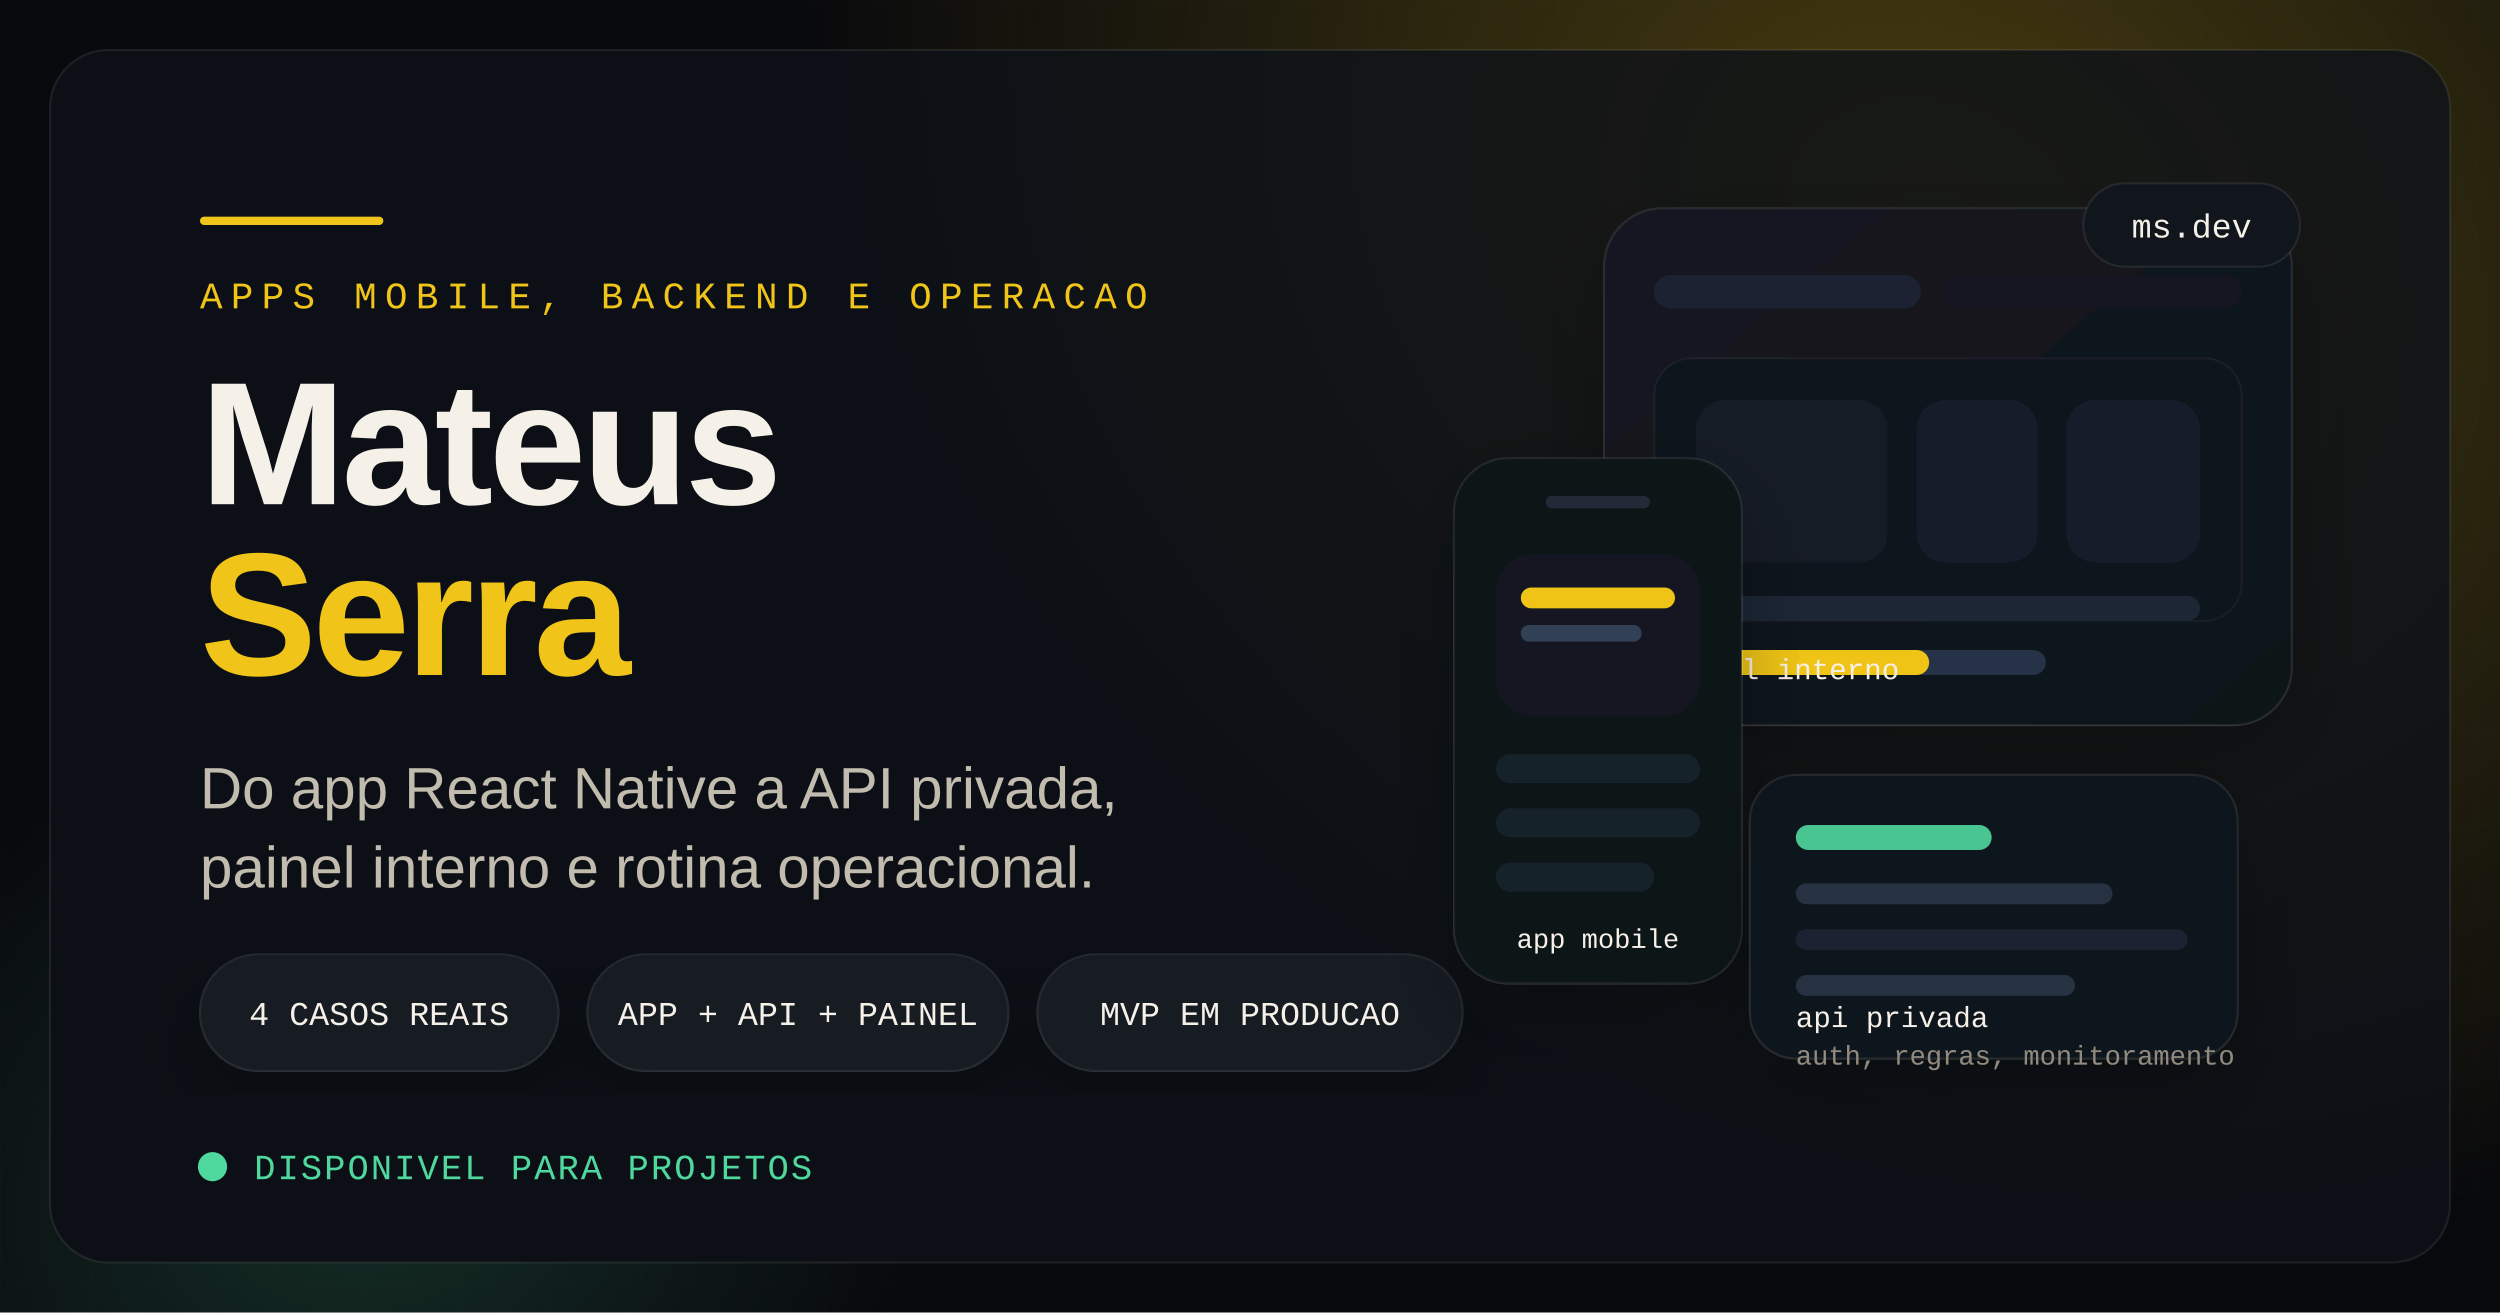
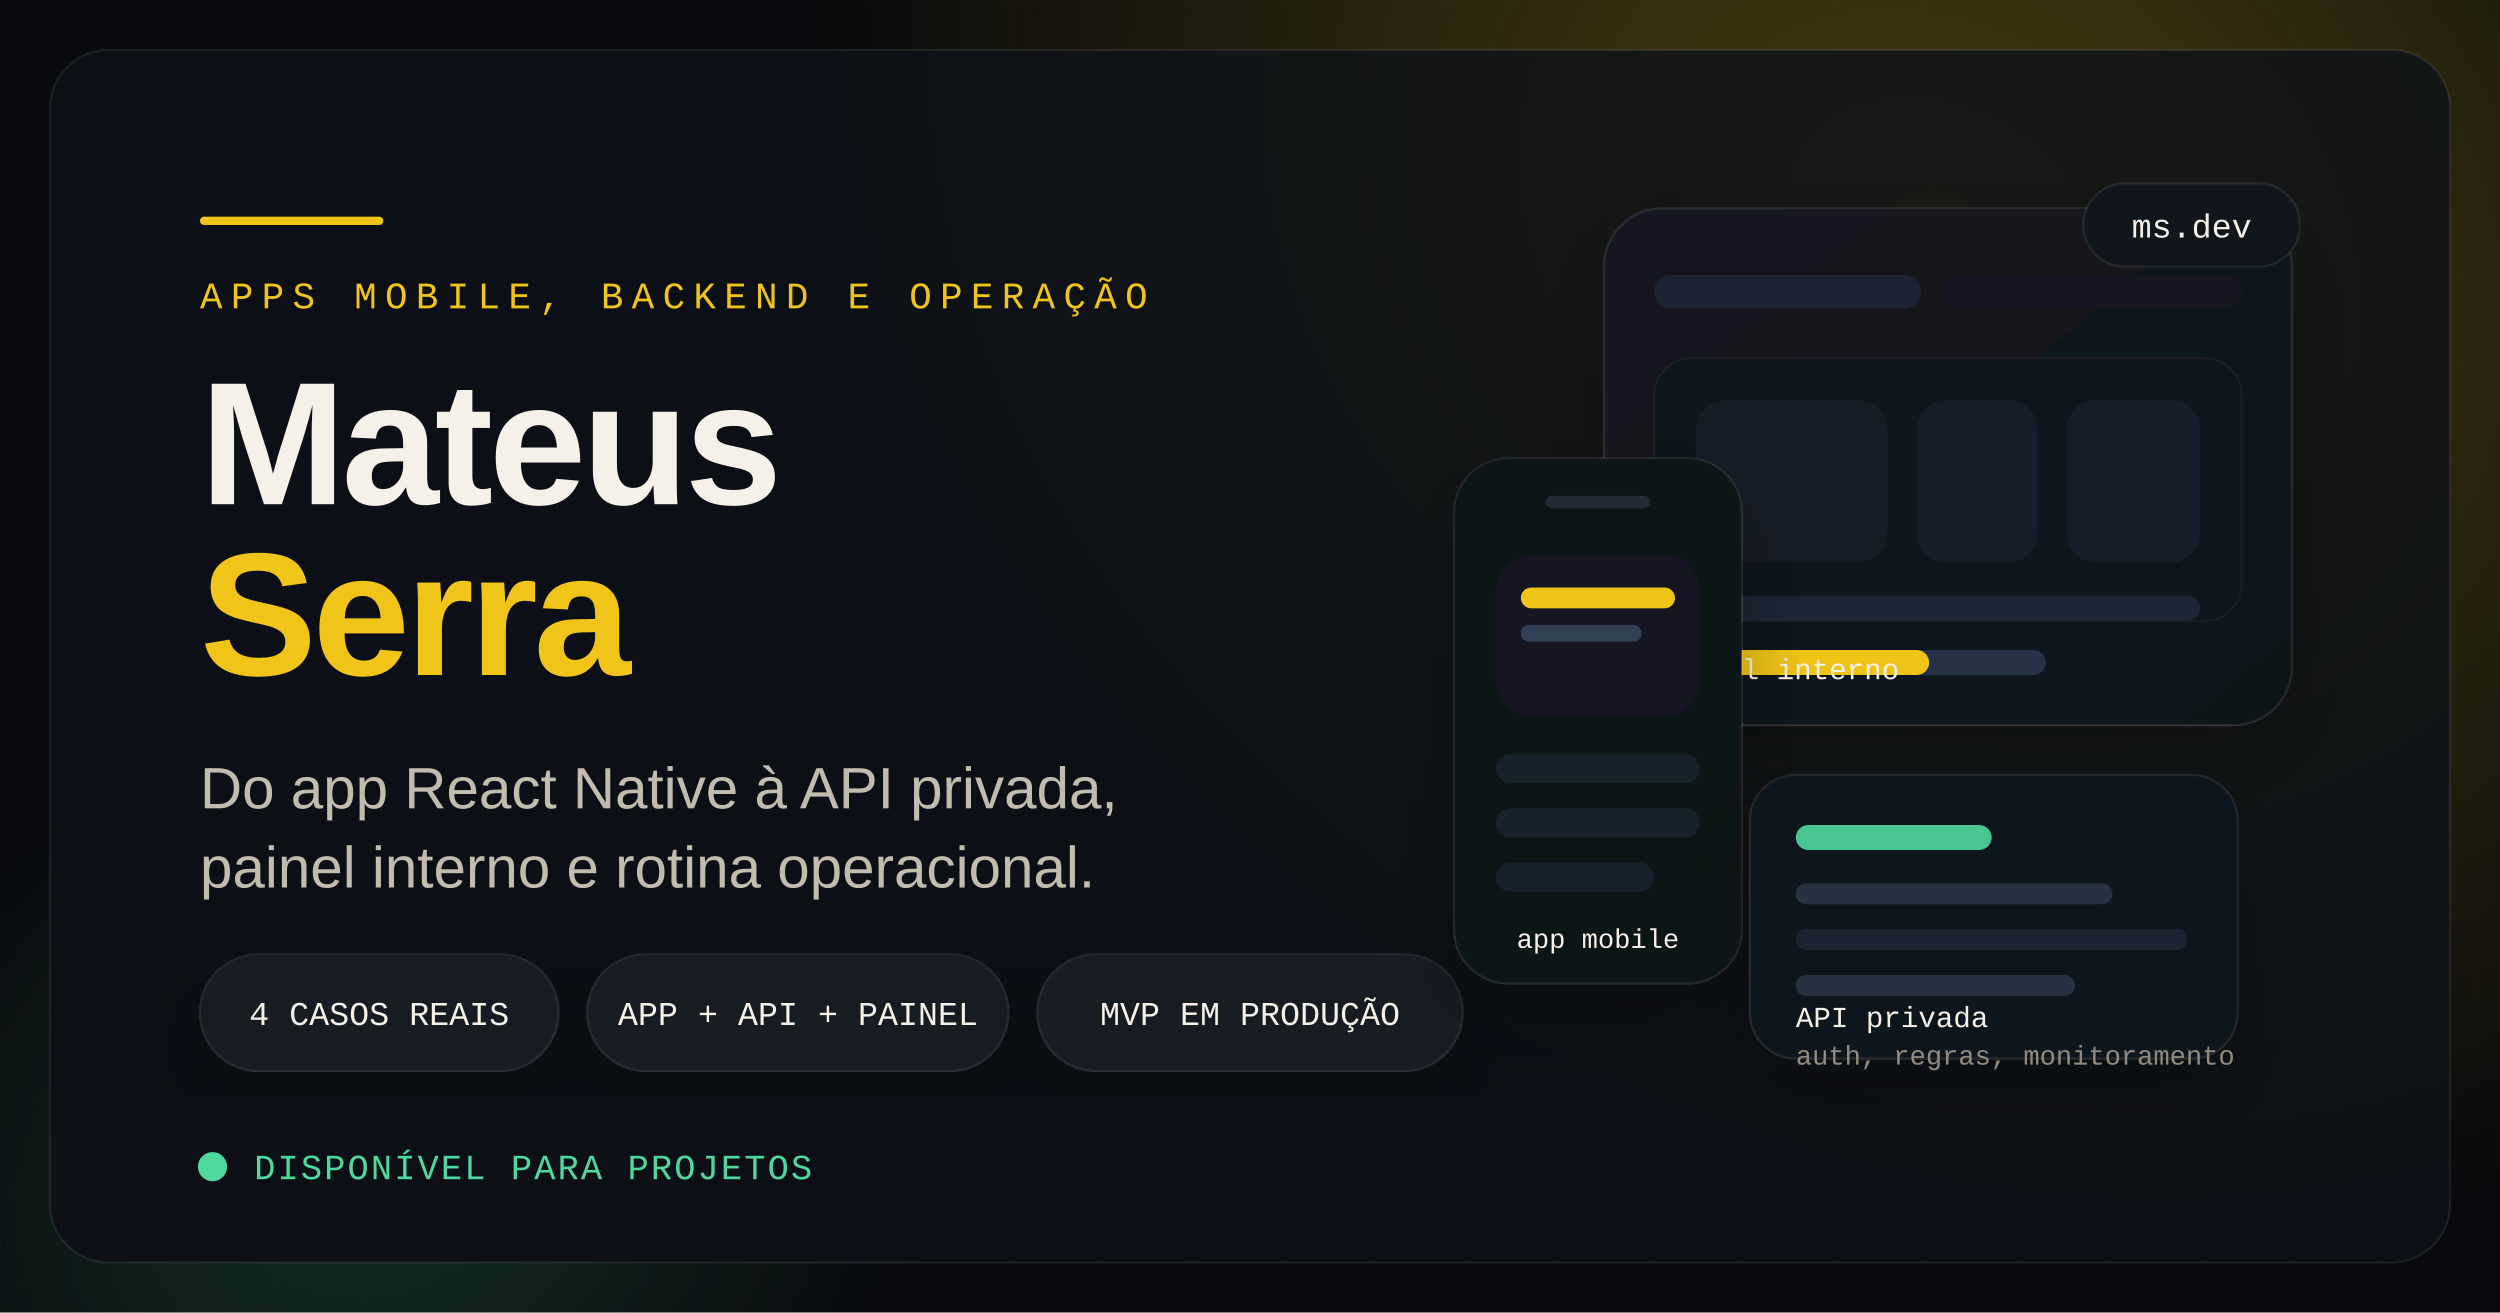
<svg xmlns="http://www.w3.org/2000/svg" width="1200" height="630" viewBox="0 0 1200 630" fill="none">
  <defs>
    <linearGradient id="panelGlow" x1="732" y1="96" x2="1092" y2="522" gradientUnits="userSpaceOnUse">
      <stop offset="0" stop-color="#151a22" />
      <stop offset="1" stop-color="#0c1016" />
    </linearGradient>
    <radialGradient id="goldGlow" cx="0" cy="0" r="1" gradientUnits="userSpaceOnUse" gradientTransform="translate(930 110) rotate(120.533) scale(454.905 574.818)">
      <stop offset="0" stop-color="#f0c419" stop-opacity="0.28" />
      <stop offset="1" stop-color="#f0c419" stop-opacity="0" />
    </radialGradient>
    <radialGradient id="greenGlow" cx="0" cy="0" r="1" gradientUnits="userSpaceOnUse" gradientTransform="translate(182 560) rotate(-25.8731) scale(282.152 232.777)">
      <stop offset="0" stop-color="#4fd89e" stop-opacity="0.18" />
      <stop offset="1" stop-color="#4fd89e" stop-opacity="0" />
    </radialGradient>
    <pattern id="grid" width="44" height="44" patternUnits="userSpaceOnUse">
      <path d="M44 0H0V44" stroke="rgba(255,255,255,0.06)" stroke-width="1" />
    </pattern>
    <filter id="shadow" x="-20%" y="-20%" width="140%" height="140%">
      <feDropShadow dx="0" dy="16" stdDeviation="20" flood-color="#000000" flood-opacity="0.28" />
    </filter>
  </defs>
  <rect width="1200" height="630" fill="#08090c" />
  <rect width="1200" height="630" fill="url(#goldGlow)" />
  <rect width="1200" height="630" fill="url(#greenGlow)" />
  <rect width="1200" height="630" fill="url(#grid)" opacity="0.12" />
  <rect x="24" y="24" width="1152" height="582" rx="28" fill="#0c1016" stroke="rgba(255,255,255,0.08)" stroke-width="1" />
  <rect x="24" y="24" width="1152" height="582" rx="28" fill="url(#goldGlow)" opacity="0.2" />
  <rect x="96" y="104" width="88" height="4" rx="2" fill="#f0c419" />
-   <text x="96" y="148" fill="#f0c419" font-family="Consolas, 'Courier New', monospace" font-size="18" letter-spacing="4">APPS MOBILE, BACKEND E OPERACAO</text>
+   <text x="96" y="148" fill="#f0c419" font-family="Consolas, 'Courier New', monospace" font-size="18" letter-spacing="4">APPS MOBILE, BACKEND E OPERAÇÃO</text>
  <text x="96" y="242" fill="#f6f1e8" font-family="'Segoe UI', Arial, sans-serif" font-size="84" font-weight="800" letter-spacing="-2">Mateus</text>
  <text x="96" y="324" fill="#f0c419" font-family="'Segoe UI', Arial, sans-serif" font-size="84" font-weight="800" letter-spacing="-2">Serra</text>
  <text x="96" y="388" fill="#c2bcaf" font-family="'Segoe UI', Arial, sans-serif" font-size="28">
-     <tspan x="96" dy="0">Do app React Native a API privada,</tspan>
+     <tspan x="96" dy="0">Do app React Native à API privada,</tspan>
    <tspan x="96" dy="38">painel interno e rotina operacional.</tspan>
  </text>
  <g filter="url(#shadow)">
    <rect x="96" y="458" width="172" height="56" rx="28" fill="#151a22" stroke="rgba(255,255,255,0.08)" />
    <text x="182" y="492" fill="#f6f1e8" font-family="Consolas, 'Courier New', monospace" font-size="16" text-anchor="middle">4 CASOS REAIS</text>
    <rect x="282" y="458" width="202" height="56" rx="28" fill="#151a22" stroke="rgba(255,255,255,0.08)" />
    <text x="383" y="492" fill="#f6f1e8" font-family="Consolas, 'Courier New', monospace" font-size="16" text-anchor="middle">APP + API + PAINEL</text>
    <rect x="498" y="458" width="204" height="56" rx="28" fill="#151a22" stroke="rgba(255,255,255,0.08)" />
-     <text x="600" y="492" fill="#f6f1e8" font-family="Consolas, 'Courier New', monospace" font-size="16" text-anchor="middle">MVP EM PRODUCAO</text>
+     <text x="600" y="492" fill="#f6f1e8" font-family="Consolas, 'Courier New', monospace" font-size="16" text-anchor="middle">MVP EM PRODUÇÃO</text>
  </g>
  <g>
    <circle cx="102" cy="560" r="7" fill="#4fd89e" />
-     <text x="122" y="566" fill="#4fd89e" font-family="Consolas, 'Courier New', monospace" font-size="17" letter-spacing="1">DISPONIVEL PARA PROJETOS</text>
+     <text x="122" y="566" fill="#4fd89e" font-family="Consolas, 'Courier New', monospace" font-size="17" letter-spacing="1">DISPONÍVEL PARA PROJETOS</text>
  </g>
  <g filter="url(#shadow)">
    <rect x="770" y="100" width="330" height="248" rx="28" fill="url(#panelGlow)" stroke="rgba(255,255,255,0.08)" />
    <rect x="794" y="132" width="128" height="16" rx="8" fill="#1d2430" />
    <rect x="932" y="132" width="144" height="16" rx="8" fill="#121720" />
    <rect x="794" y="172" width="282" height="126" rx="18" fill="#0f141c" stroke="rgba(255,255,255,0.05)" />
    <rect x="814" y="192" width="92" height="78" rx="14" fill="#151c26" />
    <rect x="920" y="192" width="58" height="78" rx="14" fill="#171f2b" />
    <rect x="992" y="192" width="64" height="78" rx="14" fill="#171f2b" />
    <rect x="814" y="286" width="242" height="12" rx="6" fill="#1f2836" />
    <rect x="814" y="312" width="168" height="12" rx="6" fill="#253246" />
    <rect x="814" y="312" width="112" height="12" rx="6" fill="#f0c419" />
    <text x="794" y="326" fill="#f6f1e8" font-family="Consolas, 'Courier New', monospace" font-size="14">painel interno</text>
  </g>
  <g filter="url(#shadow)">
    <rect x="698" y="220" width="138" height="252" rx="26" fill="#0d1218" stroke="rgba(255,255,255,0.08)" />
    <rect x="742" y="238" width="50" height="6" rx="3" fill="#232c38" />
    <rect x="718" y="266" width="98" height="78" rx="18" fill="#121923" />
    <rect x="730" y="282" width="74" height="10" rx="5" fill="#f0c419" />
    <rect x="730" y="300" width="58" height="8" rx="4" fill="#334156" />
    <rect x="718" y="362" width="98" height="14" rx="7" fill="#17202c" />
    <rect x="718" y="388" width="98" height="14" rx="7" fill="#17202c" />
    <rect x="718" y="414" width="76" height="14" rx="7" fill="#17202c" />
    <text x="767" y="455" fill="#f6f1e8" font-family="Consolas, 'Courier New', monospace" font-size="13" text-anchor="middle">app mobile</text>
  </g>
  <g filter="url(#shadow)">
    <rect x="840" y="372" width="234" height="136" rx="22" fill="#0f141b" stroke="rgba(255,255,255,0.08)" />
    <rect x="862" y="396" width="94" height="12" rx="6" fill="#4fd89e" opacity="0.9" />
    <rect x="862" y="424" width="152" height="10" rx="5" fill="#273243" />
    <rect x="862" y="446" width="188" height="10" rx="5" fill="#1b2431" />
    <rect x="862" y="468" width="134" height="10" rx="5" fill="#273243" />
-     <text x="862" y="493" fill="#f6f1e8" font-family="Consolas, 'Courier New', monospace" font-size="14">api privada</text>
+     <text x="862" y="493" fill="#f6f1e8" font-family="Consolas, 'Courier New', monospace" font-size="14">API privada</text>
    <text x="862" y="511" fill="#918a7e" font-family="Consolas, 'Courier New', monospace" font-size="13">auth, regras, monitoramento</text>
  </g>
  <g>
    <rect x="1000" y="88" width="104" height="40" rx="20" fill="#11161d" stroke="rgba(255,255,255,0.08)" />
    <text x="1052" y="114" fill="#f6f1e8" font-family="Consolas, 'Courier New', monospace" font-size="16" text-anchor="middle">ms.dev</text>
  </g>
</svg>
